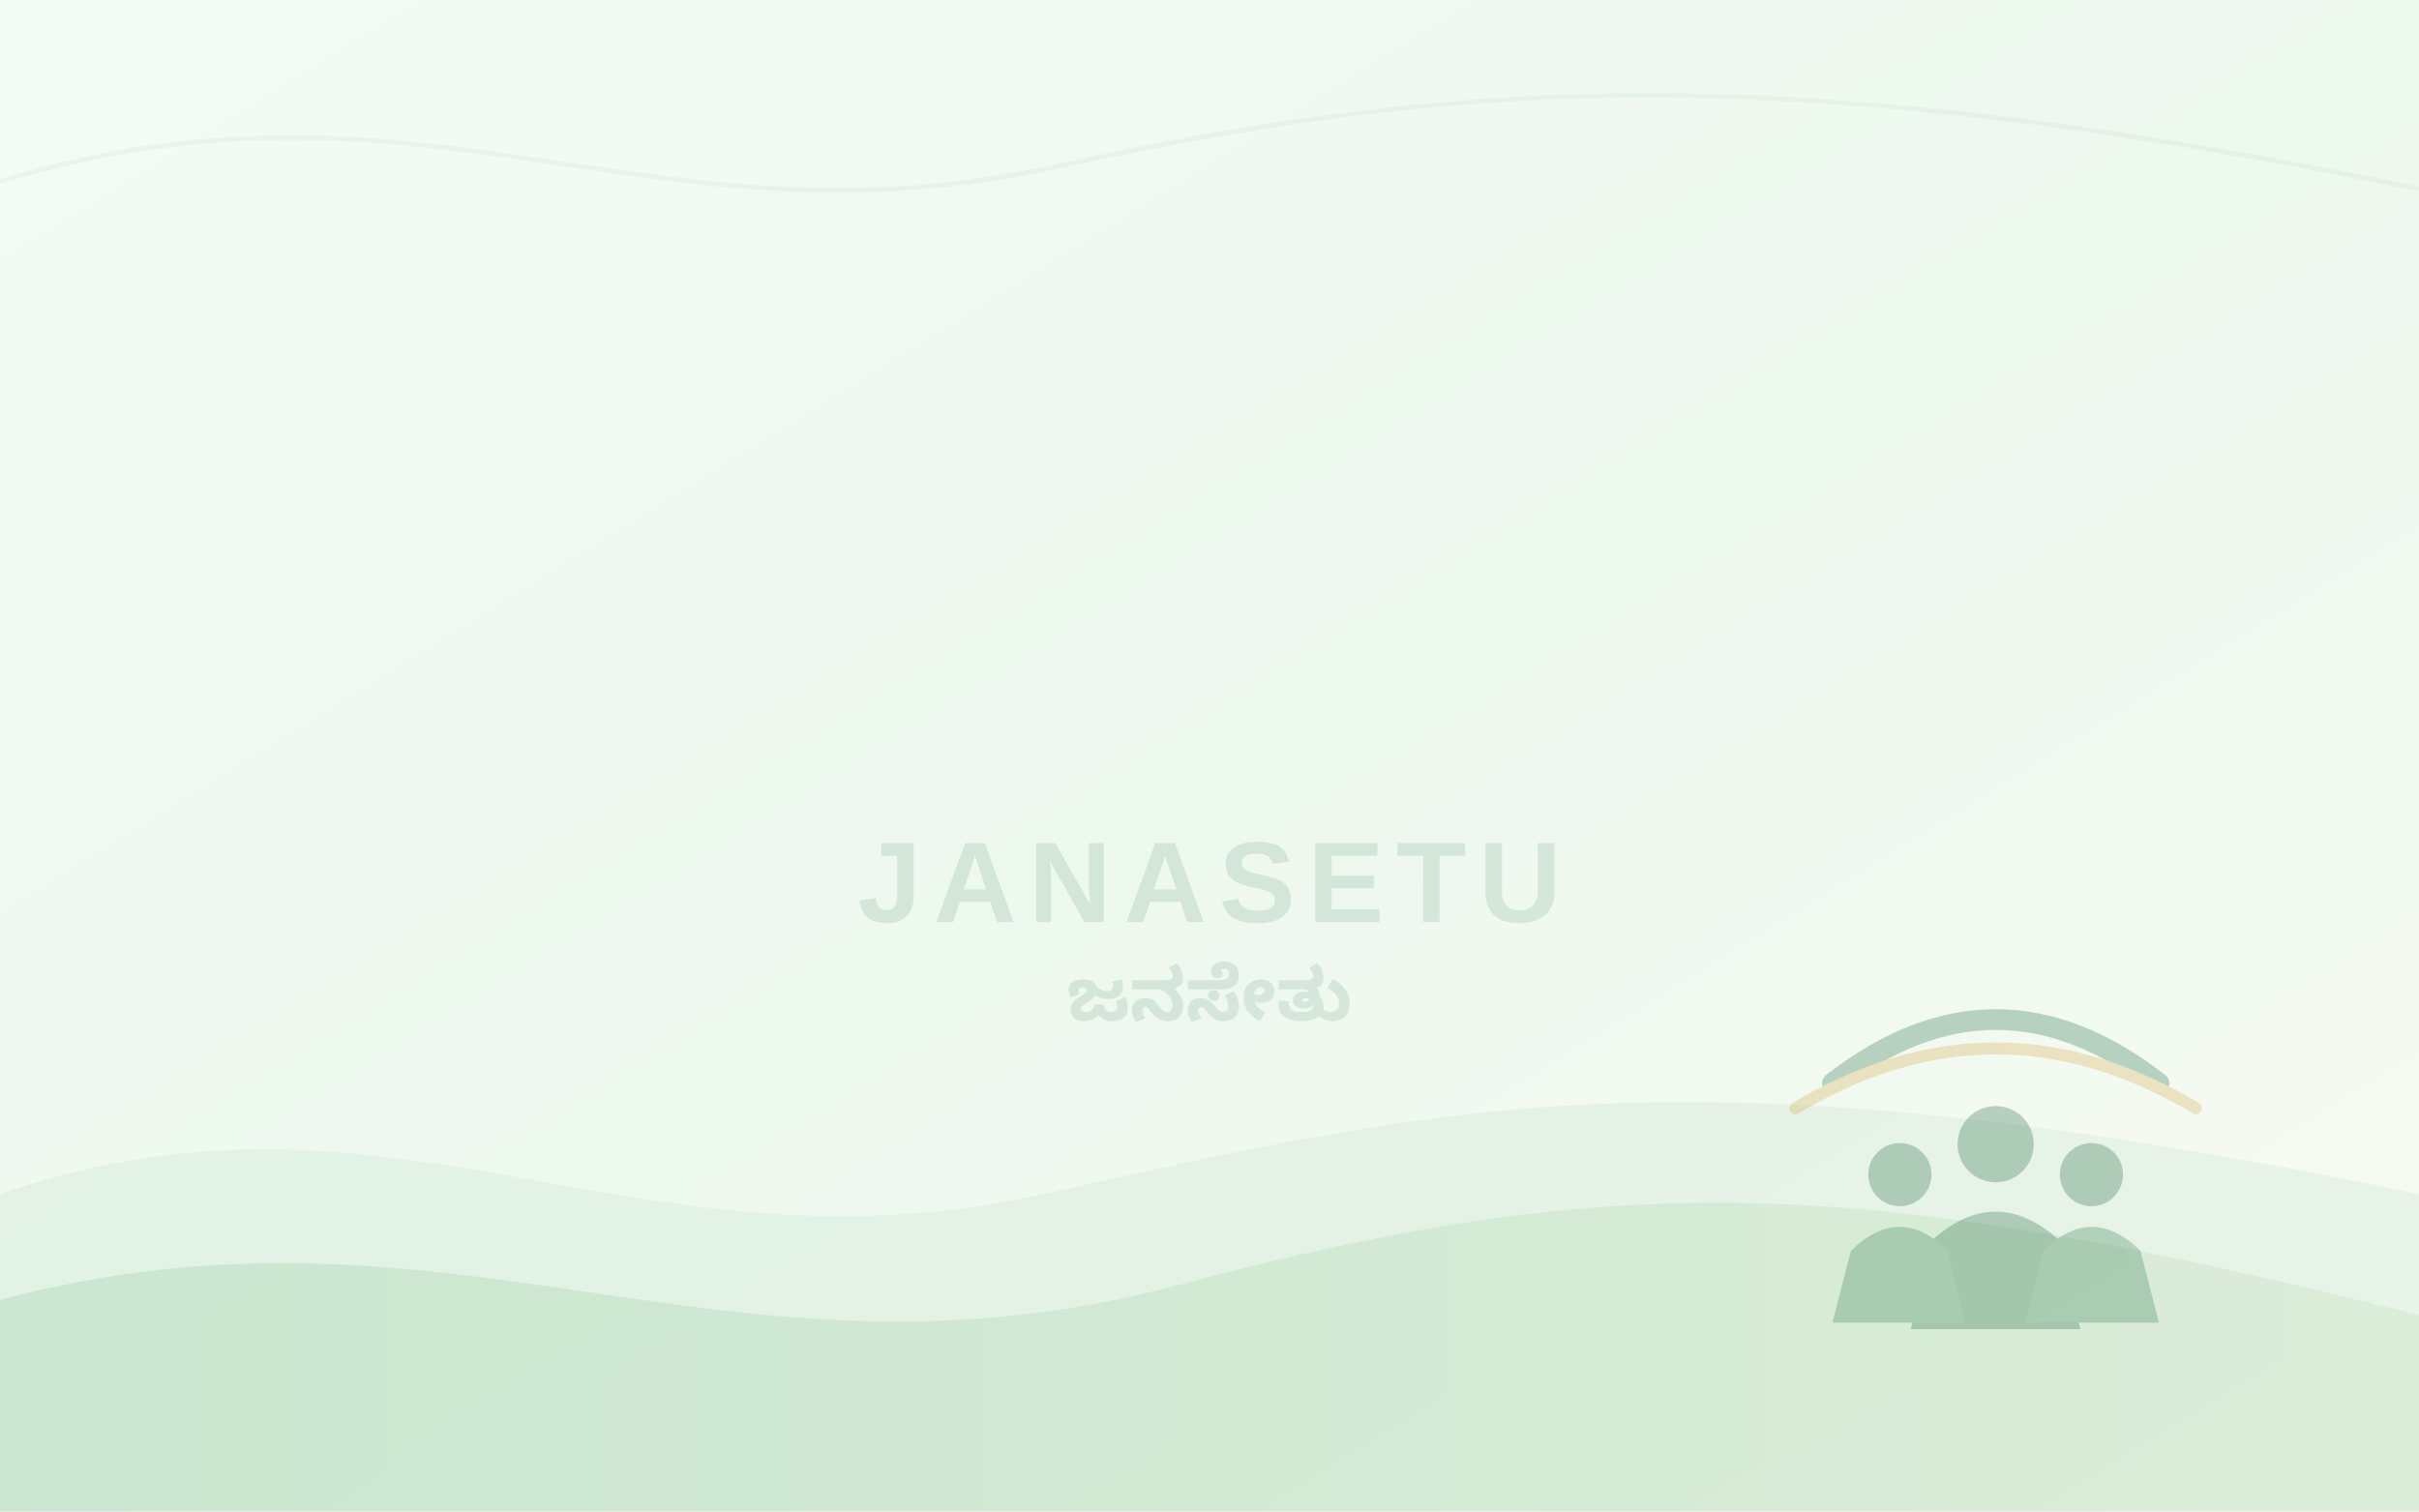
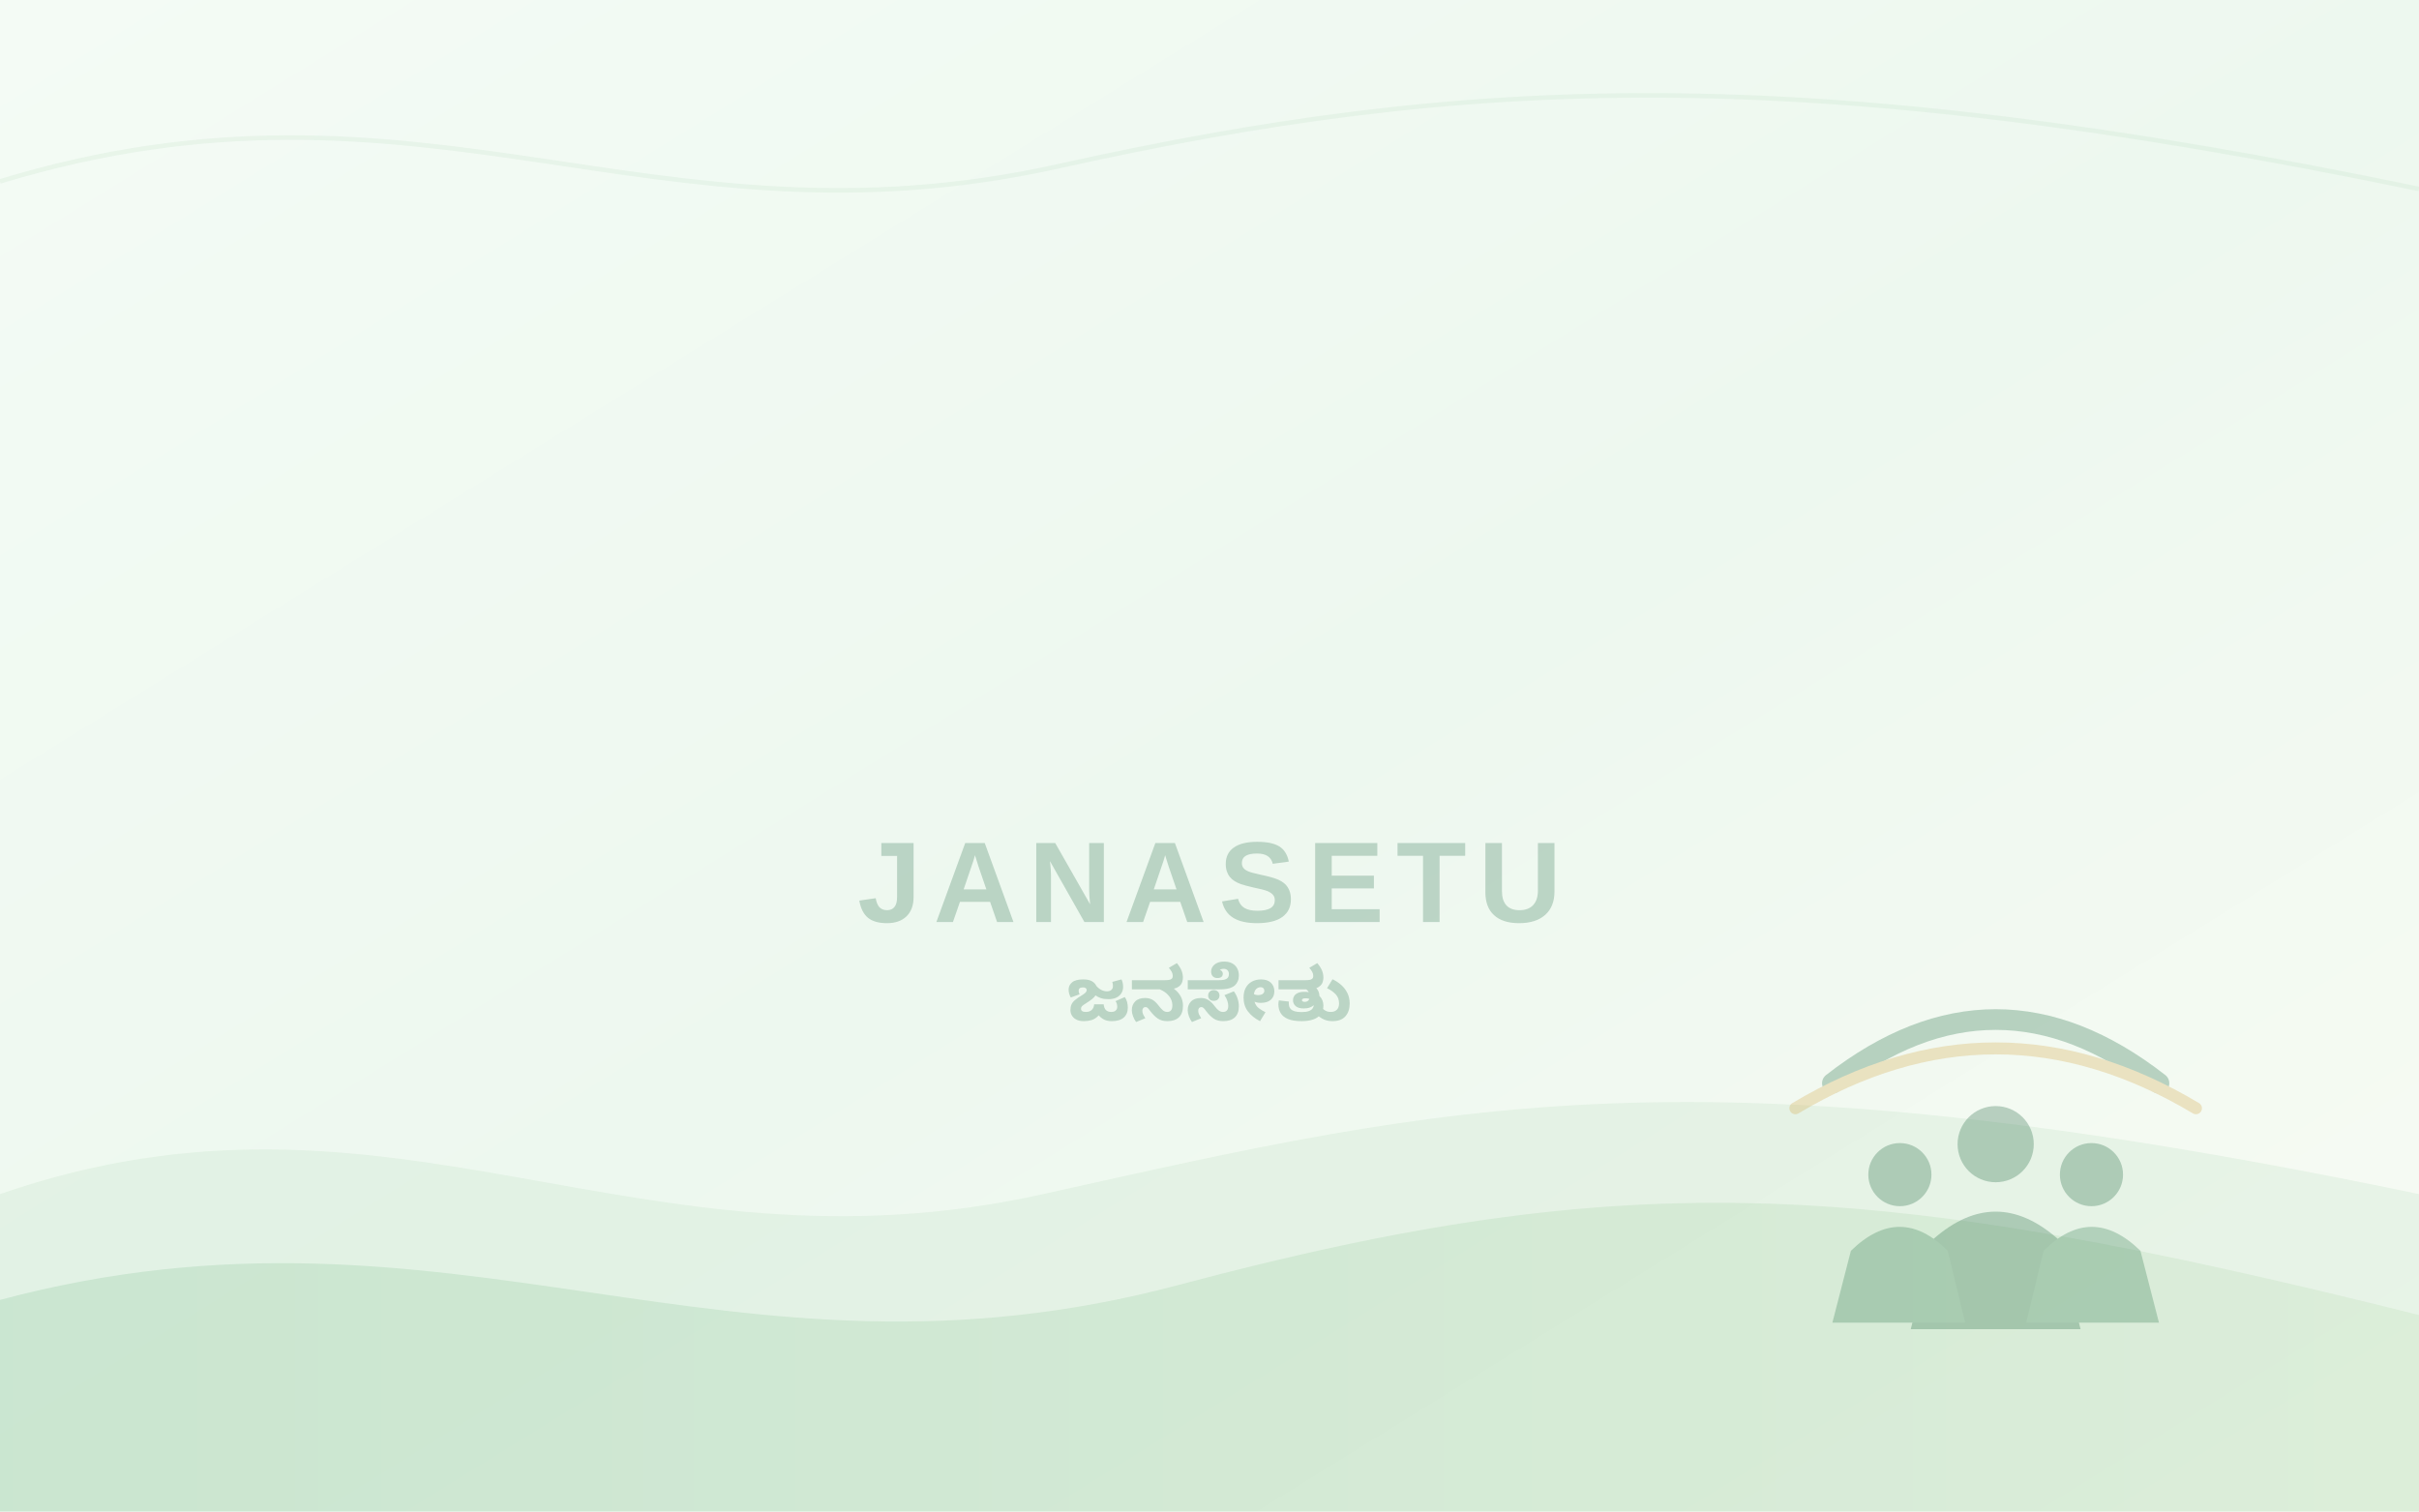
<svg xmlns="http://www.w3.org/2000/svg" width="1600" height="1000" viewBox="0 0 1600 1000">
  <defs>
    <linearGradient id="bg" x1="0" y1="0" x2="1" y2="1">
      <stop offset="0" stop-color="#f4fbf5" />
      <stop offset=".52" stop-color="#edf8ef" />
      <stop offset="1" stop-color="#f8fbf4" />
    </linearGradient>
    <linearGradient id="wave" x1="0" y1="0" x2="1" y2="0">
      <stop offset="0" stop-color="#7fbf91" />
      <stop offset="1" stop-color="#b4d9ad" />
    </linearGradient>
  </defs>
  <rect width="1600" height="1000" fill="url(#bg)" />
  <path d="M0 790 C260 700 420 850 690 790 S1120 690 1600 790 L1600 1000 L0 1000Z" fill="#cfe8d1" opacity=".38" />
  <path d="M0 860 C300 780 480 930 780 850 S1240 780 1600 870 L1600 1000 L0 1000Z" fill="url(#wave)" opacity=".24" />
  <path d="M0 120 C280 35 430 170 700 110 S1190 40 1600 125" fill="none" stroke="#9acba3" stroke-width="3" opacity=".13" />
  <g opacity=".30" transform="translate(1320 780) scale(.72)">
    <path d="M-150 -88 Q0 -205 150 -88" fill="none" stroke="#27734b" stroke-width="19" stroke-linecap="round" />
    <path d="M-184 -65 Q0 -175 184 -65" fill="none" stroke="#d4aa4e" stroke-width="11" stroke-linecap="round" />
    <circle cx="0" cy="-32" r="35" fill="#276b48" />
    <circle cx="-88" cy="-4" r="29" fill="#276b48" />
    <circle cx="88" cy="-4" r="29" fill="#276b48" />
    <path d="M-57 55 Q0 5 57 55 L78 138 L-78 138Z" fill="#276b48" />
    <path d="M-133 66 Q-88 22 -44 66 L-28 132 L-150 132Z" fill="#397e56" />
    <path d="M44 66 Q88 22 133 66 L150 132 L28 132Z" fill="#397e56" />
  </g>
-   <g text-anchor="middle" fill="#276b48" opacity=".13">
+   <g text-anchor="middle" fill="#276b48" opacity=".26">
    <text x="800" y="610" font-family="Arial, sans-serif" font-size="76" font-weight="800" letter-spacing="8">JANASETU</text>
    <text x="800" y="675" font-family="'Noto Sans Kannada','Noto Sans',sans-serif" font-size="48" font-weight="700">ಜನಸೇತು</text>
  </g>
</svg>
